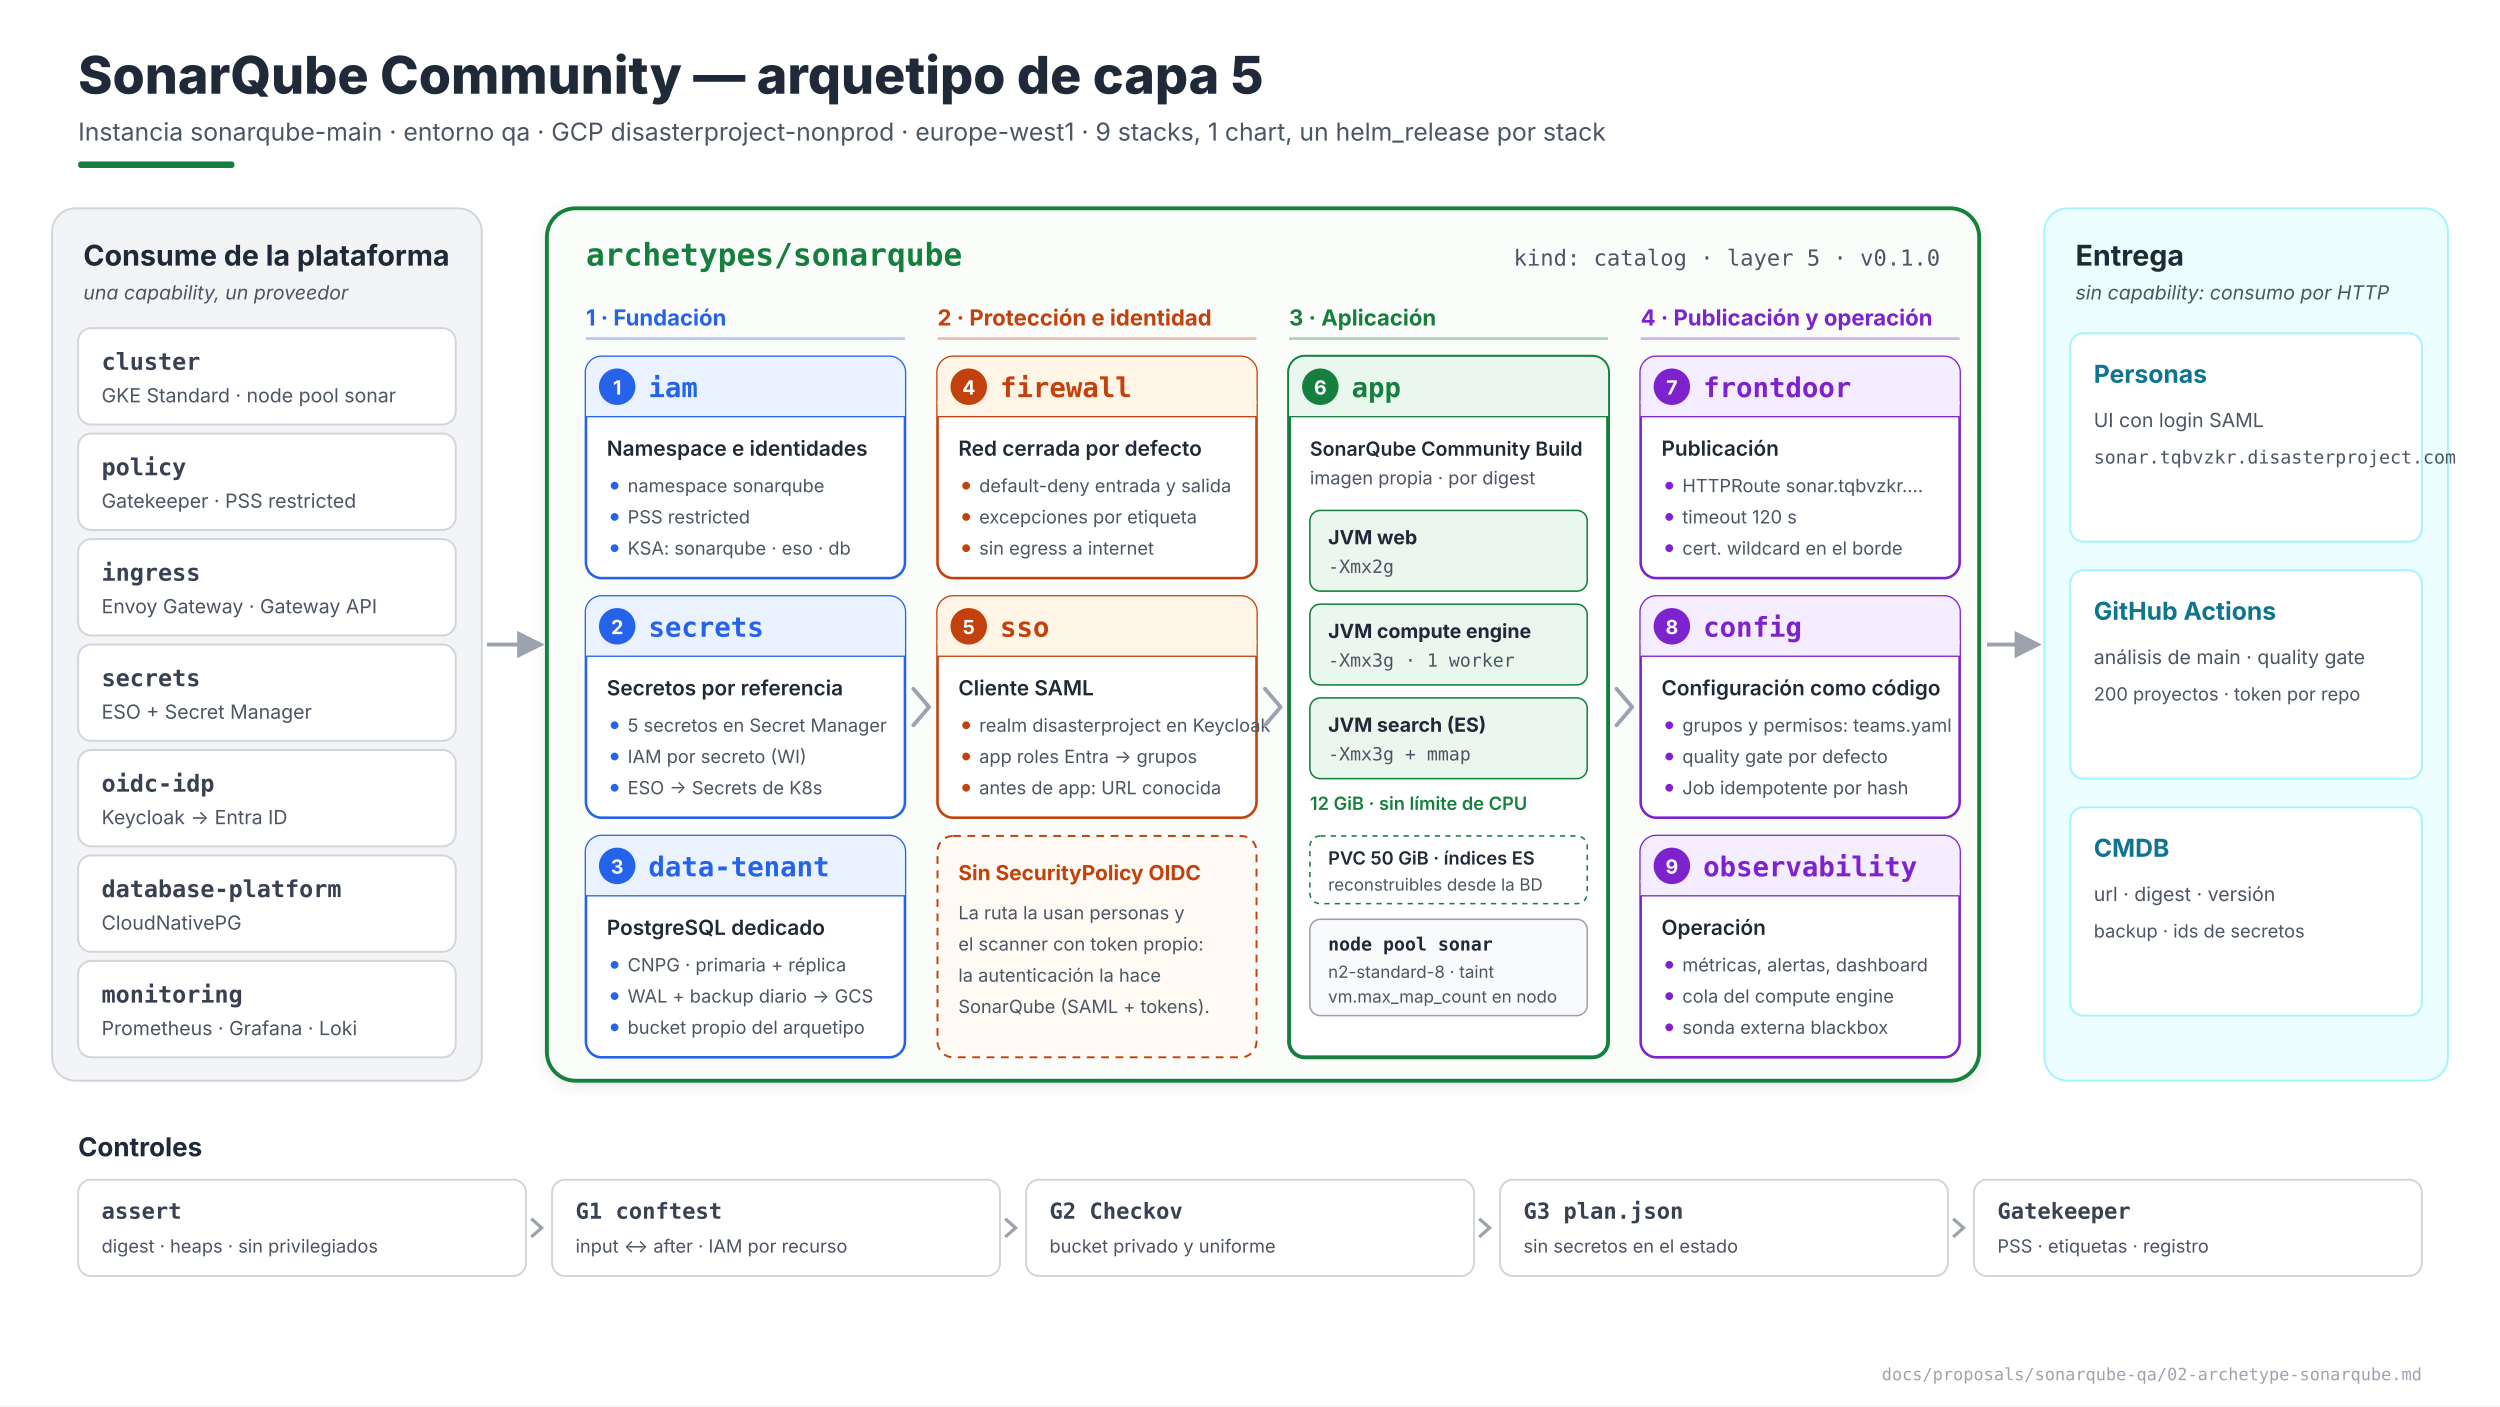
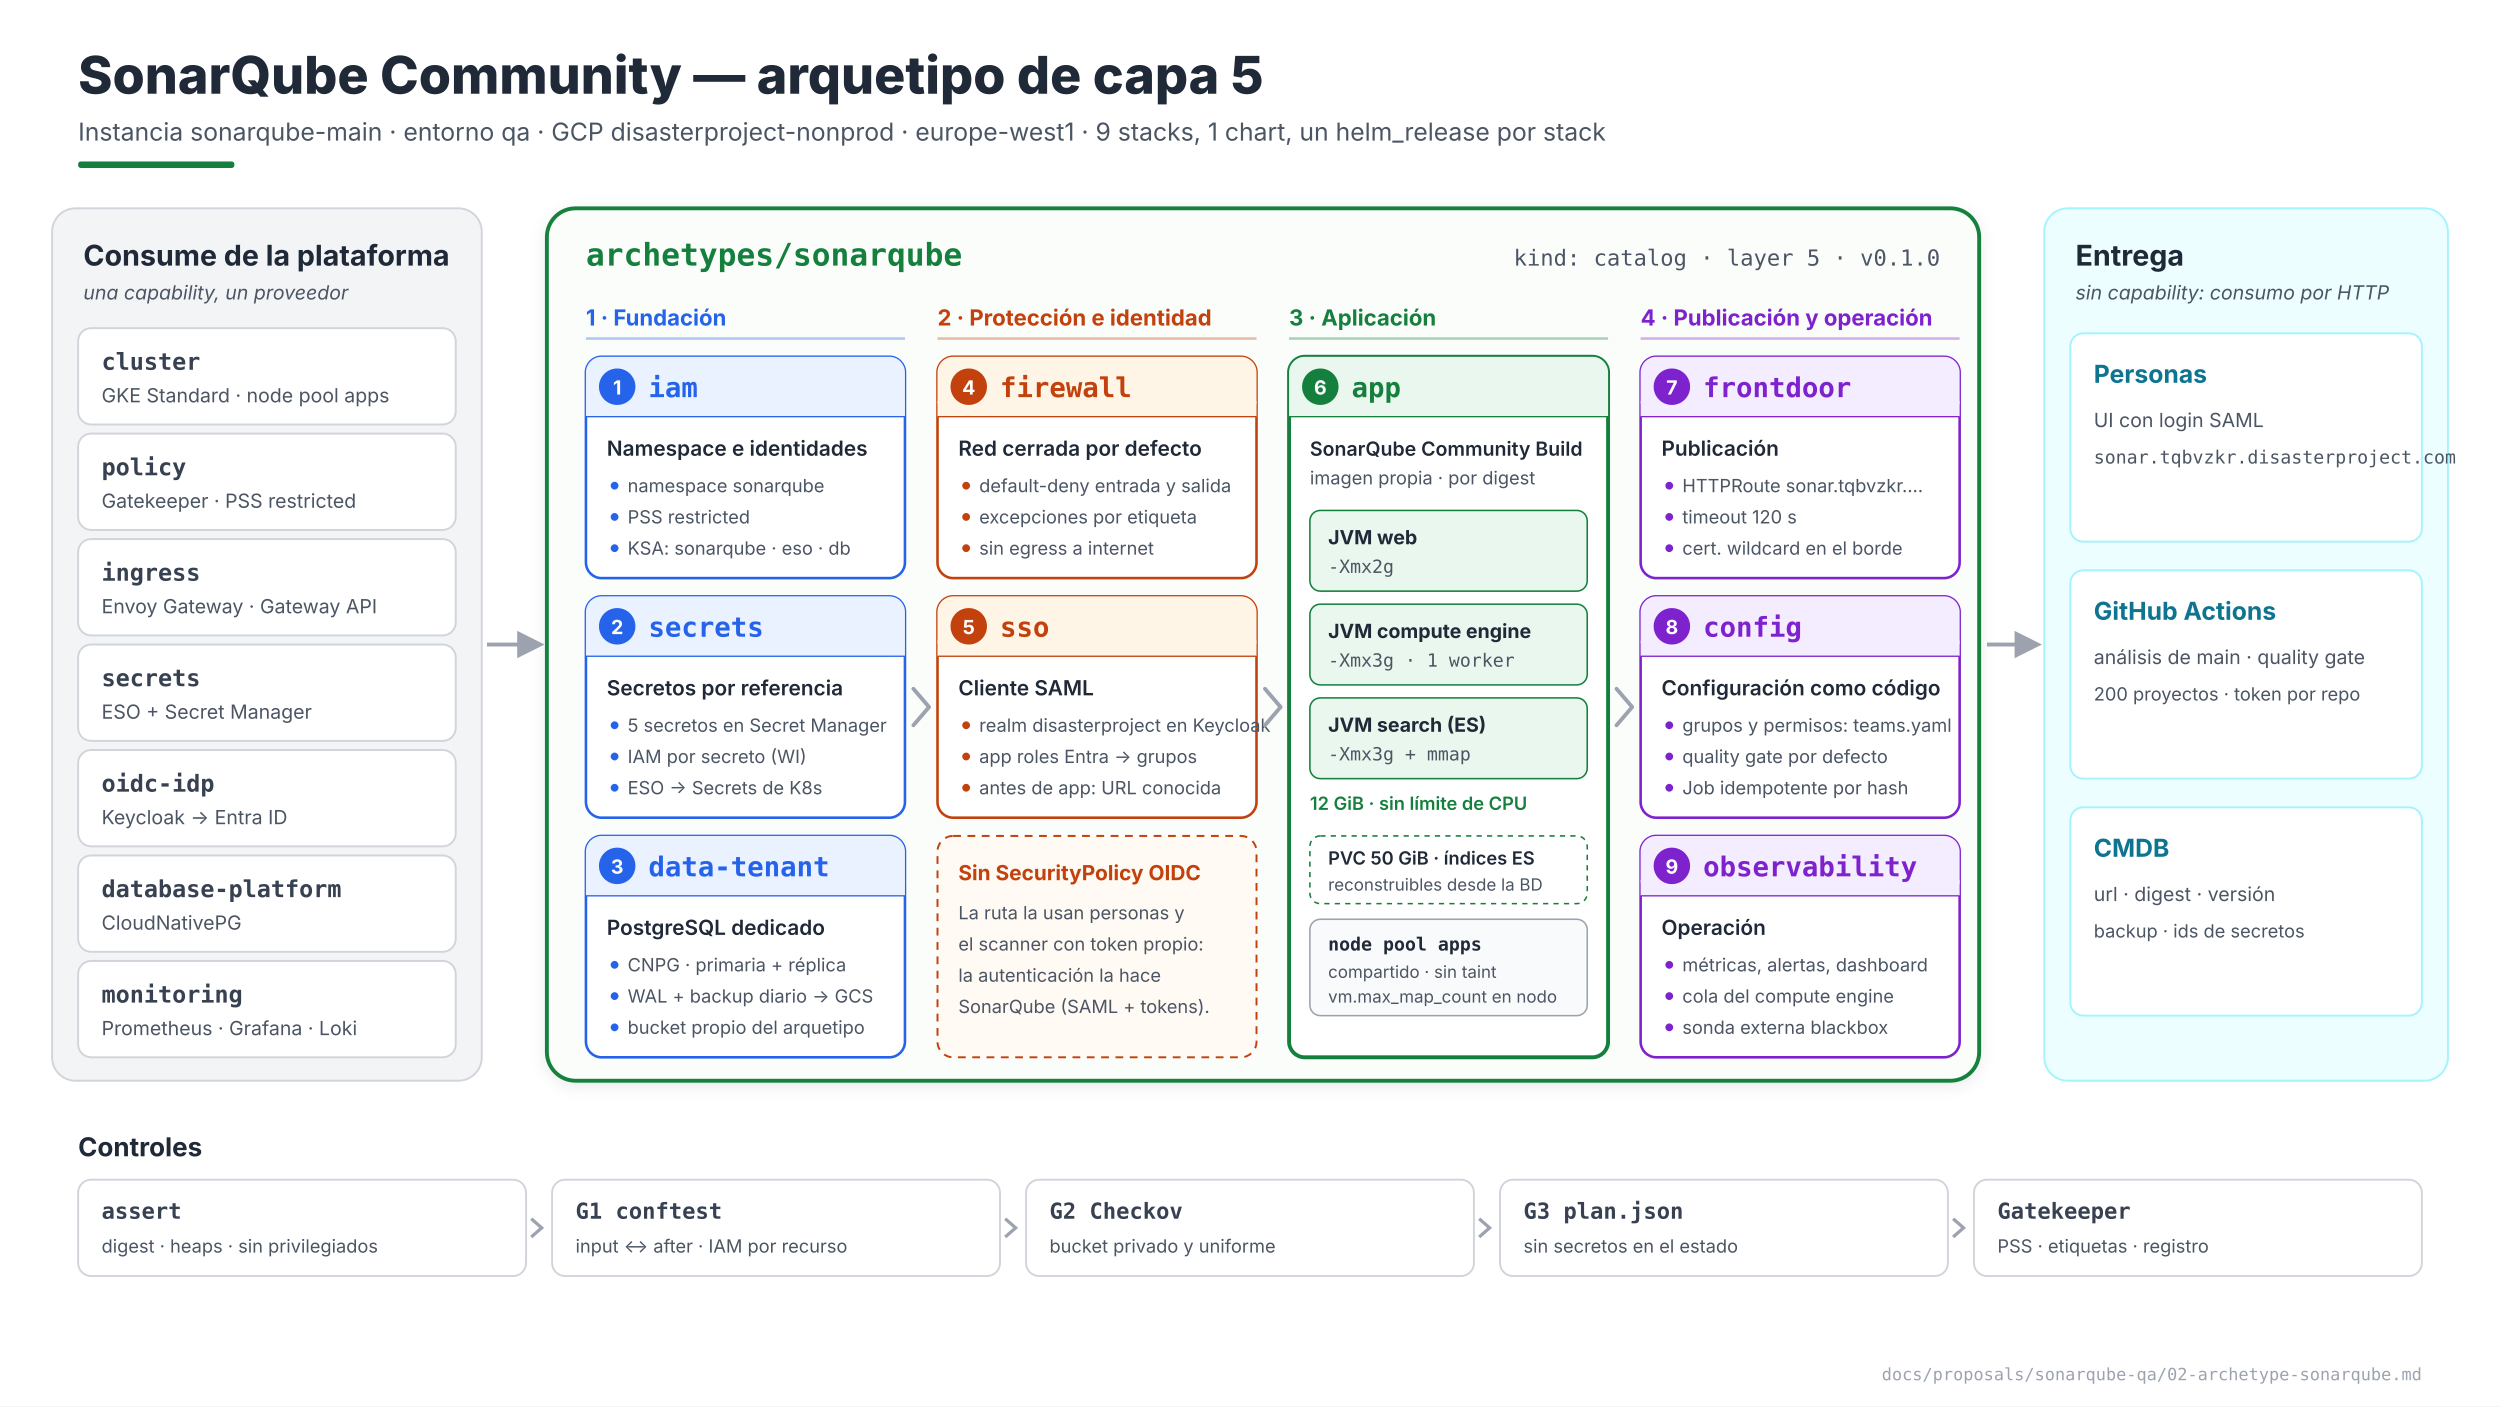
<svg xmlns="http://www.w3.org/2000/svg" viewBox="0 0 1920 1080" width="1920" height="1080" role="img" aria-label="Arquetipo sonarqube: bloques y stacks">
  <defs>
    <marker id="ah" viewBox="0 0 10 10" refX="8" refY="5" markerWidth="7" markerHeight="7" orient="auto-start-reverse">
      <path d="M0,0 L10,5 L0,10 z" fill="#9ca3af" />
    </marker>
    <filter id="sh" x="-5%" y="-5%" width="110%" height="115%">
      <feDropShadow dx="0" dy="3" stdDeviation="6" flood-color="#111827" flood-opacity="0.08" />
    </filter>
  </defs>
  <rect width="1920" height="1080" fill="#ffffff" />
  <text x="60" y="72" font-family="'Inter','Segoe UI','Helvetica Neue',Arial,sans-serif" font-size="40" font-weight="800" fill="#1f2937" text-anchor="start">SonarQube Community — arquetipo de capa 5</text>
  <text x="60" y="108" font-family="'Inter','Segoe UI','Helvetica Neue',Arial,sans-serif" font-size="19" font-weight="400" fill="#4b5563" text-anchor="start">Instancia sonarqube-main · entorno qa · GCP disasterproject-nonprod · europe-west1 · 9 stacks, 1 chart, un helm_release por stack</text>
  <rect x="60" y="124" width="120" height="5" rx="2" fill="#15803d" />
  <rect x="40" y="160" width="330" height="670" rx="18" fill="#f3f4f6" stroke="#d1d5db" stroke-width="1.5" />
  <text x="64" y="204" font-family="'Inter','Segoe UI','Helvetica Neue',Arial,sans-serif" font-size="22" font-weight="700" fill="#1f2937" text-anchor="start">Consume de la plataforma</text>
  <text x="64" y="230" font-family="'Inter','Segoe UI','Helvetica Neue',Arial,sans-serif" font-size="15" font-weight="400" fill="#4b5563" text-anchor="start" font-style="italic">una capability, un proveedor</text>
  <rect x="60" y="252" width="290" height="74" rx="10" fill="#ffffff" stroke="#d1d5db" stroke-width="1.5" />
  <text x="78" y="284" font-family="'JetBrains Mono','SFMono-Regular',Consolas,monospace" font-size="18" font-weight="700" fill="#374151" text-anchor="start">cluster</text>
-   <text x="78" y="309" font-family="'Inter','Segoe UI','Helvetica Neue',Arial,sans-serif" font-size="15" font-weight="400" fill="#4b5563" text-anchor="start">GKE Standard · node pool sonar</text>
+   <text x="78" y="309" font-family="'Inter','Segoe UI','Helvetica Neue',Arial,sans-serif" font-size="15" font-weight="400" fill="#4b5563" text-anchor="start">GKE Standard · node pool apps</text>
  <rect x="60" y="333" width="290" height="74" rx="10" fill="#ffffff" stroke="#d1d5db" stroke-width="1.5" />
  <text x="78" y="365" font-family="'JetBrains Mono','SFMono-Regular',Consolas,monospace" font-size="18" font-weight="700" fill="#374151" text-anchor="start">policy</text>
  <text x="78" y="390" font-family="'Inter','Segoe UI','Helvetica Neue',Arial,sans-serif" font-size="15" font-weight="400" fill="#4b5563" text-anchor="start">Gatekeeper · PSS restricted</text>
  <rect x="60" y="414" width="290" height="74" rx="10" fill="#ffffff" stroke="#d1d5db" stroke-width="1.5" />
  <text x="78" y="446" font-family="'JetBrains Mono','SFMono-Regular',Consolas,monospace" font-size="18" font-weight="700" fill="#374151" text-anchor="start">ingress</text>
  <text x="78" y="471" font-family="'Inter','Segoe UI','Helvetica Neue',Arial,sans-serif" font-size="15" font-weight="400" fill="#4b5563" text-anchor="start">Envoy Gateway · Gateway API</text>
  <rect x="60" y="495" width="290" height="74" rx="10" fill="#ffffff" stroke="#d1d5db" stroke-width="1.5" />
  <text x="78" y="527" font-family="'JetBrains Mono','SFMono-Regular',Consolas,monospace" font-size="18" font-weight="700" fill="#374151" text-anchor="start">secrets</text>
  <text x="78" y="552" font-family="'Inter','Segoe UI','Helvetica Neue',Arial,sans-serif" font-size="15" font-weight="400" fill="#4b5563" text-anchor="start">ESO + Secret Manager</text>
  <rect x="60" y="576" width="290" height="74" rx="10" fill="#ffffff" stroke="#d1d5db" stroke-width="1.5" />
  <text x="78" y="608" font-family="'JetBrains Mono','SFMono-Regular',Consolas,monospace" font-size="18" font-weight="700" fill="#374151" text-anchor="start">oidc-idp</text>
  <text x="78" y="633" font-family="'Inter','Segoe UI','Helvetica Neue',Arial,sans-serif" font-size="15" font-weight="400" fill="#4b5563" text-anchor="start">Keycloak → Entra ID</text>
  <rect x="60" y="657" width="290" height="74" rx="10" fill="#ffffff" stroke="#d1d5db" stroke-width="1.5" />
  <text x="78" y="689" font-family="'JetBrains Mono','SFMono-Regular',Consolas,monospace" font-size="18" font-weight="700" fill="#374151" text-anchor="start">database-platform</text>
  <text x="78" y="714" font-family="'Inter','Segoe UI','Helvetica Neue',Arial,sans-serif" font-size="15" font-weight="400" fill="#4b5563" text-anchor="start">CloudNativePG</text>
  <rect x="60" y="738" width="290" height="74" rx="10" fill="#ffffff" stroke="#d1d5db" stroke-width="1.5" />
  <text x="78" y="770" font-family="'JetBrains Mono','SFMono-Regular',Consolas,monospace" font-size="18" font-weight="700" fill="#374151" text-anchor="start">monitoring</text>
  <text x="78" y="795" font-family="'Inter','Segoe UI','Helvetica Neue',Arial,sans-serif" font-size="15" font-weight="400" fill="#4b5563" text-anchor="start">Prometheus · Grafana · Loki</text>
  <g filter="url(#sh)">
    <rect x="420" y="160" width="1100" height="670" rx="22" fill="#fbfdfb" stroke="#15803d" stroke-width="3" />
  </g>
  <text x="450" y="204" font-family="'JetBrains Mono','SFMono-Regular',Consolas,monospace" font-size="24" font-weight="800" fill="#15803d" text-anchor="start">archetypes/sonarqube</text>
  <text x="1490" y="204" font-family="'JetBrains Mono','SFMono-Regular',Consolas,monospace" font-size="17" font-weight="500" fill="#4b5563" text-anchor="end">kind: catalog · layer 5 · v0.1.0</text>
  <text x="450" y="250" font-family="'Inter','Segoe UI','Helvetica Neue',Arial,sans-serif" font-size="17" font-weight="700" fill="#2563eb" text-anchor="start">1 · Fundación</text>
  <line x1="450" y1="260" x2="695" y2="260" stroke="#2563eb" stroke-width="2" opacity="0.35" />
  <text x="720" y="250" font-family="'Inter','Segoe UI','Helvetica Neue',Arial,sans-serif" font-size="17" font-weight="700" fill="#c2410c" text-anchor="start">2 · Protección e identidad</text>
  <line x1="720" y1="260" x2="965" y2="260" stroke="#c2410c" stroke-width="2" opacity="0.35" />
  <text x="990" y="250" font-family="'Inter','Segoe UI','Helvetica Neue',Arial,sans-serif" font-size="17" font-weight="700" fill="#15803d" text-anchor="start">3 · Aplicación</text>
  <line x1="990" y1="260" x2="1235" y2="260" stroke="#15803d" stroke-width="2" opacity="0.35" />
  <text x="1260" y="250" font-family="'Inter','Segoe UI','Helvetica Neue',Arial,sans-serif" font-size="17" font-weight="700" fill="#7e22ce" text-anchor="start">4 · Publicación y operación</text>
  <line x1="1260" y1="260" x2="1505" y2="260" stroke="#7e22ce" stroke-width="2" opacity="0.35" />
  <rect x="450" y="274" width="245" height="170" rx="12" fill="#ffffff" stroke="#2563eb" stroke-width="2" />
  <rect x="450" y="274" width="245" height="46" rx="12" fill="#eaf1ff" />
  <rect x="450" y="308" width="245" height="12" fill="#eaf1ff" />
  <line x1="450" y1="320" x2="695" y2="320" stroke="#2563eb" stroke-width="1" />
  <circle cx="474" cy="297" r="14" fill="#2563eb" />
  <text x="474" y="303" font-family="'Inter','Segoe UI','Helvetica Neue',Arial,sans-serif" font-size="15" font-weight="700" fill="#ffffff" text-anchor="middle">1</text>
  <text x="498" y="305" font-family="'JetBrains Mono','SFMono-Regular',Consolas,monospace" font-size="21" font-weight="700" fill="#2563eb" text-anchor="start">iam</text>
  <text x="466" y="350" font-family="'Inter','Segoe UI','Helvetica Neue',Arial,sans-serif" font-size="16" font-weight="600" fill="#1f2937" text-anchor="start">Namespace e identidades</text>
  <circle cx="472" cy="373" r="3" fill="#2563eb" />
  <text x="482" y="378" font-family="'Inter','Segoe UI','Helvetica Neue',Arial,sans-serif" font-size="14" font-weight="400" fill="#4b5563" text-anchor="start">namespace sonarqube</text>
  <circle cx="472" cy="397" r="3" fill="#2563eb" />
  <text x="482" y="402" font-family="'Inter','Segoe UI','Helvetica Neue',Arial,sans-serif" font-size="14" font-weight="400" fill="#4b5563" text-anchor="start">PSS restricted</text>
  <circle cx="472" cy="421" r="3" fill="#2563eb" />
  <text x="482" y="426" font-family="'Inter','Segoe UI','Helvetica Neue',Arial,sans-serif" font-size="14" font-weight="400" fill="#4b5563" text-anchor="start">KSA: sonarqube · eso · db</text>
  <rect x="450" y="458" width="245" height="170" rx="12" fill="#ffffff" stroke="#2563eb" stroke-width="2" />
  <rect x="450" y="458" width="245" height="46" rx="12" fill="#eaf1ff" />
  <rect x="450" y="492" width="245" height="12" fill="#eaf1ff" />
  <line x1="450" y1="504" x2="695" y2="504" stroke="#2563eb" stroke-width="1" />
  <circle cx="474" cy="481" r="14" fill="#2563eb" />
  <text x="474" y="487" font-family="'Inter','Segoe UI','Helvetica Neue',Arial,sans-serif" font-size="15" font-weight="700" fill="#ffffff" text-anchor="middle">2</text>
  <text x="498" y="489" font-family="'JetBrains Mono','SFMono-Regular',Consolas,monospace" font-size="21" font-weight="700" fill="#2563eb" text-anchor="start">secrets</text>
  <text x="466" y="534" font-family="'Inter','Segoe UI','Helvetica Neue',Arial,sans-serif" font-size="16" font-weight="600" fill="#1f2937" text-anchor="start">Secretos por referencia</text>
  <circle cx="472" cy="557" r="3" fill="#2563eb" />
  <text x="482" y="562" font-family="'Inter','Segoe UI','Helvetica Neue',Arial,sans-serif" font-size="14" font-weight="400" fill="#4b5563" text-anchor="start">5 secretos en Secret Manager</text>
  <circle cx="472" cy="581" r="3" fill="#2563eb" />
  <text x="482" y="586" font-family="'Inter','Segoe UI','Helvetica Neue',Arial,sans-serif" font-size="14" font-weight="400" fill="#4b5563" text-anchor="start">IAM por secreto (WI)</text>
  <circle cx="472" cy="605" r="3" fill="#2563eb" />
  <text x="482" y="610" font-family="'Inter','Segoe UI','Helvetica Neue',Arial,sans-serif" font-size="14" font-weight="400" fill="#4b5563" text-anchor="start">ESO → Secrets de K8s</text>
  <rect x="450" y="642" width="245" height="170" rx="12" fill="#ffffff" stroke="#2563eb" stroke-width="2" />
  <rect x="450" y="642" width="245" height="46" rx="12" fill="#eaf1ff" />
  <rect x="450" y="676" width="245" height="12" fill="#eaf1ff" />
  <line x1="450" y1="688" x2="695" y2="688" stroke="#2563eb" stroke-width="1" />
  <circle cx="474" cy="665" r="14" fill="#2563eb" />
  <text x="474" y="671" font-family="'Inter','Segoe UI','Helvetica Neue',Arial,sans-serif" font-size="15" font-weight="700" fill="#ffffff" text-anchor="middle">3</text>
  <text x="498" y="673" font-family="'JetBrains Mono','SFMono-Regular',Consolas,monospace" font-size="21" font-weight="700" fill="#2563eb" text-anchor="start">data-tenant</text>
  <text x="466" y="718" font-family="'Inter','Segoe UI','Helvetica Neue',Arial,sans-serif" font-size="16" font-weight="600" fill="#1f2937" text-anchor="start">PostgreSQL dedicado</text>
  <circle cx="472" cy="741" r="3" fill="#2563eb" />
  <text x="482" y="746" font-family="'Inter','Segoe UI','Helvetica Neue',Arial,sans-serif" font-size="14" font-weight="400" fill="#4b5563" text-anchor="start">CNPG · primaria + réplica</text>
  <circle cx="472" cy="765" r="3" fill="#2563eb" />
  <text x="482" y="770" font-family="'Inter','Segoe UI','Helvetica Neue',Arial,sans-serif" font-size="14" font-weight="400" fill="#4b5563" text-anchor="start">WAL + backup diario → GCS</text>
  <circle cx="472" cy="789" r="3" fill="#2563eb" />
  <text x="482" y="794" font-family="'Inter','Segoe UI','Helvetica Neue',Arial,sans-serif" font-size="14" font-weight="400" fill="#4b5563" text-anchor="start">bucket propio del arquetipo</text>
  <rect x="720" y="274" width="245" height="170" rx="12" fill="#ffffff" stroke="#c2410c" stroke-width="2" />
  <rect x="720" y="274" width="245" height="46" rx="12" fill="#fff5e6" />
  <rect x="720" y="308" width="245" height="12" fill="#fff5e6" />
  <line x1="720" y1="320" x2="965" y2="320" stroke="#c2410c" stroke-width="1" />
  <circle cx="744" cy="297" r="14" fill="#c2410c" />
  <text x="744" y="303" font-family="'Inter','Segoe UI','Helvetica Neue',Arial,sans-serif" font-size="15" font-weight="700" fill="#ffffff" text-anchor="middle">4</text>
  <text x="768" y="305" font-family="'JetBrains Mono','SFMono-Regular',Consolas,monospace" font-size="21" font-weight="700" fill="#c2410c" text-anchor="start">firewall</text>
  <text x="736" y="350" font-family="'Inter','Segoe UI','Helvetica Neue',Arial,sans-serif" font-size="16" font-weight="600" fill="#1f2937" text-anchor="start">Red cerrada por defecto</text>
  <circle cx="742" cy="373" r="3" fill="#c2410c" />
  <text x="752" y="378" font-family="'Inter','Segoe UI','Helvetica Neue',Arial,sans-serif" font-size="14" font-weight="400" fill="#4b5563" text-anchor="start">default-deny entrada y salida</text>
  <circle cx="742" cy="397" r="3" fill="#c2410c" />
  <text x="752" y="402" font-family="'Inter','Segoe UI','Helvetica Neue',Arial,sans-serif" font-size="14" font-weight="400" fill="#4b5563" text-anchor="start">excepciones por etiqueta</text>
  <circle cx="742" cy="421" r="3" fill="#c2410c" />
  <text x="752" y="426" font-family="'Inter','Segoe UI','Helvetica Neue',Arial,sans-serif" font-size="14" font-weight="400" fill="#4b5563" text-anchor="start">sin egress a internet</text>
  <rect x="720" y="458" width="245" height="170" rx="12" fill="#ffffff" stroke="#c2410c" stroke-width="2" />
  <rect x="720" y="458" width="245" height="46" rx="12" fill="#fff5e6" />
  <rect x="720" y="492" width="245" height="12" fill="#fff5e6" />
  <line x1="720" y1="504" x2="965" y2="504" stroke="#c2410c" stroke-width="1" />
  <circle cx="744" cy="481" r="14" fill="#c2410c" />
  <text x="744" y="487" font-family="'Inter','Segoe UI','Helvetica Neue',Arial,sans-serif" font-size="15" font-weight="700" fill="#ffffff" text-anchor="middle">5</text>
  <text x="768" y="489" font-family="'JetBrains Mono','SFMono-Regular',Consolas,monospace" font-size="21" font-weight="700" fill="#c2410c" text-anchor="start">sso</text>
  <text x="736" y="534" font-family="'Inter','Segoe UI','Helvetica Neue',Arial,sans-serif" font-size="16" font-weight="600" fill="#1f2937" text-anchor="start">Cliente SAML</text>
  <circle cx="742" cy="557" r="3" fill="#c2410c" />
  <text x="752" y="562" font-family="'Inter','Segoe UI','Helvetica Neue',Arial,sans-serif" font-size="14" font-weight="400" fill="#4b5563" text-anchor="start">realm disasterproject en Keycloak</text>
  <circle cx="742" cy="581" r="3" fill="#c2410c" />
  <text x="752" y="586" font-family="'Inter','Segoe UI','Helvetica Neue',Arial,sans-serif" font-size="14" font-weight="400" fill="#4b5563" text-anchor="start">app roles Entra → grupos</text>
  <circle cx="742" cy="605" r="3" fill="#c2410c" />
  <text x="752" y="610" font-family="'Inter','Segoe UI','Helvetica Neue',Arial,sans-serif" font-size="14" font-weight="400" fill="#4b5563" text-anchor="start">antes de app: URL conocida</text>
  <rect x="720" y="642" width="245" height="170" rx="12" fill="#fffaf3" stroke="#c2410c" stroke-width="1.5" stroke-dasharray="6 5" />
  <text x="736" y="676" font-family="'Inter','Segoe UI','Helvetica Neue',Arial,sans-serif" font-size="16" font-weight="700" fill="#c2410c" text-anchor="start">Sin SecurityPolicy OIDC</text>
  <text x="736" y="706" font-family="'Inter','Segoe UI','Helvetica Neue',Arial,sans-serif" font-size="14" font-weight="400" fill="#4b5563" text-anchor="start">La ruta la usan personas y</text>
  <text x="736" y="730" font-family="'Inter','Segoe UI','Helvetica Neue',Arial,sans-serif" font-size="14" font-weight="400" fill="#4b5563" text-anchor="start">el scanner con token propio:</text>
  <text x="736" y="754" font-family="'Inter','Segoe UI','Helvetica Neue',Arial,sans-serif" font-size="14" font-weight="400" fill="#4b5563" text-anchor="start">la autenticación la hace</text>
  <text x="736" y="778" font-family="'Inter','Segoe UI','Helvetica Neue',Arial,sans-serif" font-size="14" font-weight="400" fill="#4b5563" text-anchor="start">SonarQube (SAML + tokens).</text>
  <rect x="990" y="274" width="245" height="538" rx="12" fill="#ffffff" stroke="#15803d" stroke-width="3" />
  <rect x="990" y="274" width="245" height="46" rx="12" fill="#e9f7ee" />
  <rect x="990" y="308" width="245" height="12" fill="#e9f7ee" />
  <line x1="990" y1="320" x2="1235" y2="320" stroke="#15803d" />
  <circle cx="1014" cy="297" r="14" fill="#15803d" />
  <text x="1014" y="303" font-family="'Inter','Segoe UI','Helvetica Neue',Arial,sans-serif" font-size="15" font-weight="700" fill="#ffffff" text-anchor="middle">6</text>
  <text x="1038" y="305" font-family="'JetBrains Mono','SFMono-Regular',Consolas,monospace" font-size="21" font-weight="700" fill="#15803d" text-anchor="start">app</text>
  <text x="1006" y="350" font-family="'Inter','Segoe UI','Helvetica Neue',Arial,sans-serif" font-size="15" font-weight="600" fill="#1f2937" text-anchor="start">SonarQube Community Build</text>
  <text x="1006" y="372" font-family="'Inter','Segoe UI','Helvetica Neue',Arial,sans-serif" font-size="14" font-weight="400" fill="#4b5563" text-anchor="start">imagen propia · por digest</text>
  <rect x="1006" y="392" width="213" height="62" rx="8" fill="#e9f7ee" stroke="#15803d" stroke-width="1.2" />
  <text x="1020" y="418" font-family="'Inter','Segoe UI','Helvetica Neue',Arial,sans-serif" font-size="15" font-weight="700" fill="#1f2937" text-anchor="start">JVM web</text>
  <text x="1020" y="440" font-family="'JetBrains Mono','SFMono-Regular',Consolas,monospace" font-size="14" font-weight="400" fill="#4b5563" text-anchor="start">-Xmx2g</text>
  <rect x="1006" y="464" width="213" height="62" rx="8" fill="#e9f7ee" stroke="#15803d" stroke-width="1.2" />
  <text x="1020" y="490" font-family="'Inter','Segoe UI','Helvetica Neue',Arial,sans-serif" font-size="15" font-weight="700" fill="#1f2937" text-anchor="start">JVM compute engine</text>
  <text x="1020" y="512" font-family="'JetBrains Mono','SFMono-Regular',Consolas,monospace" font-size="14" font-weight="400" fill="#4b5563" text-anchor="start">-Xmx3g · 1 worker</text>
  <rect x="1006" y="536" width="213" height="62" rx="8" fill="#e9f7ee" stroke="#15803d" stroke-width="1.2" />
  <text x="1020" y="562" font-family="'Inter','Segoe UI','Helvetica Neue',Arial,sans-serif" font-size="15" font-weight="700" fill="#1f2937" text-anchor="start">JVM search (ES)</text>
  <text x="1020" y="584" font-family="'JetBrains Mono','SFMono-Regular',Consolas,monospace" font-size="14" font-weight="400" fill="#4b5563" text-anchor="start">-Xmx3g + mmap</text>
  <text x="1006" y="622" font-family="'Inter','Segoe UI','Helvetica Neue',Arial,sans-serif" font-size="14" font-weight="600" fill="#15803d" text-anchor="start">12 GiB · sin límite de CPU</text>
  <rect x="1006" y="642" width="213" height="52" rx="8" fill="#ffffff" stroke="#15803d" stroke-width="1.2" stroke-dasharray="4 4" />
  <text x="1020" y="664" font-family="'Inter','Segoe UI','Helvetica Neue',Arial,sans-serif" font-size="14" font-weight="600" fill="#1f2937" text-anchor="start">PVC 50 GiB · índices ES</text>
  <text x="1020" y="684" font-family="'Inter','Segoe UI','Helvetica Neue',Arial,sans-serif" font-size="13" font-weight="400" fill="#4b5563" text-anchor="start">reconstruibles desde la BD</text>
  <rect x="1006" y="706" width="213" height="74" rx="8" fill="#f9fafb" stroke="#9ca3af" stroke-width="1.2" />
-   <text x="1020" y="730" font-family="'JetBrains Mono','SFMono-Regular',Consolas,monospace" font-size="14" font-weight="700" fill="#1f2937" text-anchor="start">node pool sonar</text>
-   <text x="1020" y="751" font-family="'Inter','Segoe UI','Helvetica Neue',Arial,sans-serif" font-size="13" font-weight="400" fill="#4b5563" text-anchor="start">n2-standard-8 · taint</text>
+   <text x="1020" y="730" font-family="'JetBrains Mono','SFMono-Regular',Consolas,monospace" font-size="14" font-weight="700" fill="#1f2937" text-anchor="start">node pool apps</text>
+   <text x="1020" y="751" font-family="'Inter','Segoe UI','Helvetica Neue',Arial,sans-serif" font-size="13" font-weight="400" fill="#4b5563" text-anchor="start">compartido · sin taint</text>
  <text x="1020" y="770" font-family="'Inter','Segoe UI','Helvetica Neue',Arial,sans-serif" font-size="13" font-weight="400" fill="#4b5563" text-anchor="start">vm.max_map_count en nodo</text>
  <rect x="1260" y="274" width="245" height="170" rx="12" fill="#ffffff" stroke="#7e22ce" stroke-width="2" />
  <rect x="1260" y="274" width="245" height="46" rx="12" fill="#f4ecff" />
  <rect x="1260" y="308" width="245" height="12" fill="#f4ecff" />
  <line x1="1260" y1="320" x2="1505" y2="320" stroke="#7e22ce" stroke-width="1" />
  <circle cx="1284" cy="297" r="14" fill="#7e22ce" />
  <text x="1284" y="303" font-family="'Inter','Segoe UI','Helvetica Neue',Arial,sans-serif" font-size="15" font-weight="700" fill="#ffffff" text-anchor="middle">7</text>
  <text x="1308" y="305" font-family="'JetBrains Mono','SFMono-Regular',Consolas,monospace" font-size="21" font-weight="700" fill="#7e22ce" text-anchor="start">frontdoor</text>
  <text x="1276" y="350" font-family="'Inter','Segoe UI','Helvetica Neue',Arial,sans-serif" font-size="16" font-weight="600" fill="#1f2937" text-anchor="start">Publicación</text>
  <circle cx="1282" cy="373" r="3" fill="#7e22ce" />
  <text x="1292" y="378" font-family="'Inter','Segoe UI','Helvetica Neue',Arial,sans-serif" font-size="14" font-weight="400" fill="#4b5563" text-anchor="start">HTTPRoute sonar.tqbvzkr.…</text>
  <circle cx="1282" cy="397" r="3" fill="#7e22ce" />
  <text x="1292" y="402" font-family="'Inter','Segoe UI','Helvetica Neue',Arial,sans-serif" font-size="14" font-weight="400" fill="#4b5563" text-anchor="start">timeout 120 s</text>
  <circle cx="1282" cy="421" r="3" fill="#7e22ce" />
  <text x="1292" y="426" font-family="'Inter','Segoe UI','Helvetica Neue',Arial,sans-serif" font-size="14" font-weight="400" fill="#4b5563" text-anchor="start">cert. wildcard en el borde</text>
  <rect x="1260" y="458" width="245" height="170" rx="12" fill="#ffffff" stroke="#7e22ce" stroke-width="2" />
  <rect x="1260" y="458" width="245" height="46" rx="12" fill="#f4ecff" />
  <rect x="1260" y="492" width="245" height="12" fill="#f4ecff" />
  <line x1="1260" y1="504" x2="1505" y2="504" stroke="#7e22ce" stroke-width="1" />
  <circle cx="1284" cy="481" r="14" fill="#7e22ce" />
  <text x="1284" y="487" font-family="'Inter','Segoe UI','Helvetica Neue',Arial,sans-serif" font-size="15" font-weight="700" fill="#ffffff" text-anchor="middle">8</text>
  <text x="1308" y="489" font-family="'JetBrains Mono','SFMono-Regular',Consolas,monospace" font-size="21" font-weight="700" fill="#7e22ce" text-anchor="start">config</text>
  <text x="1276" y="534" font-family="'Inter','Segoe UI','Helvetica Neue',Arial,sans-serif" font-size="16" font-weight="600" fill="#1f2937" text-anchor="start">Configuración como código</text>
  <circle cx="1282" cy="557" r="3" fill="#7e22ce" />
  <text x="1292" y="562" font-family="'Inter','Segoe UI','Helvetica Neue',Arial,sans-serif" font-size="14" font-weight="400" fill="#4b5563" text-anchor="start">grupos y permisos: teams.yaml</text>
  <circle cx="1282" cy="581" r="3" fill="#7e22ce" />
  <text x="1292" y="586" font-family="'Inter','Segoe UI','Helvetica Neue',Arial,sans-serif" font-size="14" font-weight="400" fill="#4b5563" text-anchor="start">quality gate por defecto</text>
  <circle cx="1282" cy="605" r="3" fill="#7e22ce" />
  <text x="1292" y="610" font-family="'Inter','Segoe UI','Helvetica Neue',Arial,sans-serif" font-size="14" font-weight="400" fill="#4b5563" text-anchor="start">Job idempotente por hash</text>
  <rect x="1260" y="642" width="245" height="170" rx="12" fill="#ffffff" stroke="#7e22ce" stroke-width="2" />
  <rect x="1260" y="642" width="245" height="46" rx="12" fill="#f4ecff" />
  <rect x="1260" y="676" width="245" height="12" fill="#f4ecff" />
  <line x1="1260" y1="688" x2="1505" y2="688" stroke="#7e22ce" stroke-width="1" />
  <circle cx="1284" cy="665" r="14" fill="#7e22ce" />
  <text x="1284" y="671" font-family="'Inter','Segoe UI','Helvetica Neue',Arial,sans-serif" font-size="15" font-weight="700" fill="#ffffff" text-anchor="middle">9</text>
  <text x="1308" y="673" font-family="'JetBrains Mono','SFMono-Regular',Consolas,monospace" font-size="21" font-weight="700" fill="#7e22ce" text-anchor="start">observability</text>
  <text x="1276" y="718" font-family="'Inter','Segoe UI','Helvetica Neue',Arial,sans-serif" font-size="16" font-weight="600" fill="#1f2937" text-anchor="start">Operación</text>
  <circle cx="1282" cy="741" r="3" fill="#7e22ce" />
  <text x="1292" y="746" font-family="'Inter','Segoe UI','Helvetica Neue',Arial,sans-serif" font-size="14" font-weight="400" fill="#4b5563" text-anchor="start">métricas, alertas, dashboard</text>
  <circle cx="1282" cy="765" r="3" fill="#7e22ce" />
  <text x="1292" y="770" font-family="'Inter','Segoe UI','Helvetica Neue',Arial,sans-serif" font-size="14" font-weight="400" fill="#4b5563" text-anchor="start">cola del compute engine</text>
  <circle cx="1282" cy="789" r="3" fill="#7e22ce" />
  <text x="1292" y="794" font-family="'Inter','Segoe UI','Helvetica Neue',Arial,sans-serif" font-size="14" font-weight="400" fill="#4b5563" text-anchor="start">sonda externa blackbox</text>
  <path d="M701.5,529.0 L713.5,543.0 L701.5,557.0" fill="none" stroke="#9ca3af" stroke-width="3" stroke-linecap="round" stroke-linejoin="round" />
  <path d="M971.5,529.0 L983.5,543.0 L971.5,557.0" fill="none" stroke="#9ca3af" stroke-width="3" stroke-linecap="round" stroke-linejoin="round" />
  <path d="M1241.5,529.0 L1253.5,543.0 L1241.5,557.0" fill="none" stroke="#9ca3af" stroke-width="3" stroke-linecap="round" stroke-linejoin="round" />
  <line x1="374" y1="495.0" x2="414" y2="495.0" stroke="#9ca3af" stroke-width="3" marker-end="url(#ah)" />
  <rect x="1570" y="160" width="310" height="670" rx="18" fill="#ecfeff" stroke="#a5f3fc" stroke-width="1.5" />
  <text x="1594" y="204" font-family="'Inter','Segoe UI','Helvetica Neue',Arial,sans-serif" font-size="22" font-weight="700" fill="#1f2937" text-anchor="start">Entrega</text>
  <text x="1594" y="230" font-family="'Inter','Segoe UI','Helvetica Neue',Arial,sans-serif" font-size="15" font-weight="400" fill="#4b5563" text-anchor="start" font-style="italic">sin capability: consumo por HTTP</text>
  <rect x="1590" y="256" width="270" height="160" rx="10" fill="#ffffff" stroke="#a5f3fc" stroke-width="1.5" />
  <text x="1608" y="294" font-family="'Inter','Segoe UI','Helvetica Neue',Arial,sans-serif" font-size="19" font-weight="700" fill="#0e7490" text-anchor="start">Personas</text>
  <text x="1608" y="328" font-family="'Inter','Segoe UI','Helvetica Neue',Arial,sans-serif" font-size="15" font-weight="400" fill="#4b5563" text-anchor="start">UI con login SAML</text>
  <text x="1608" y="356" font-family="'JetBrains Mono','SFMono-Regular',Consolas,monospace" font-size="14" font-weight="400" fill="#4b5563" text-anchor="start">sonar.tqbvzkr.disasterproject.com</text>
  <rect x="1590" y="438" width="270" height="160" rx="10" fill="#ffffff" stroke="#a5f3fc" stroke-width="1.5" />
  <text x="1608" y="476" font-family="'Inter','Segoe UI','Helvetica Neue',Arial,sans-serif" font-size="19" font-weight="700" fill="#0e7490" text-anchor="start">GitHub Actions</text>
  <text x="1608" y="510" font-family="'Inter','Segoe UI','Helvetica Neue',Arial,sans-serif" font-size="15" font-weight="400" fill="#4b5563" text-anchor="start">análisis de main · quality gate</text>
  <text x="1608" y="538" font-family="'Inter','Segoe UI','Helvetica Neue',Arial,sans-serif" font-size="14" font-weight="400" fill="#4b5563" text-anchor="start">200 proyectos · token por repo</text>
  <rect x="1590" y="620" width="270" height="160" rx="10" fill="#ffffff" stroke="#a5f3fc" stroke-width="1.5" />
  <text x="1608" y="658" font-family="'Inter','Segoe UI','Helvetica Neue',Arial,sans-serif" font-size="19" font-weight="700" fill="#0e7490" text-anchor="start">CMDB</text>
  <text x="1608" y="692" font-family="'Inter','Segoe UI','Helvetica Neue',Arial,sans-serif" font-size="15" font-weight="400" fill="#4b5563" text-anchor="start">url · digest · versión</text>
  <text x="1608" y="720" font-family="'Inter','Segoe UI','Helvetica Neue',Arial,sans-serif" font-size="14" font-weight="400" fill="#4b5563" text-anchor="start">backup · ids de secretos</text>
  <line x1="1526" y1="495.0" x2="1564" y2="495.0" stroke="#9ca3af" stroke-width="3" marker-end="url(#ah)" />
  <text x="60" y="888" font-family="'Inter','Segoe UI','Helvetica Neue',Arial,sans-serif" font-size="20" font-weight="700" fill="#1f2937" text-anchor="start">Controles</text>
  <rect x="60" y="906" width="344" height="74" rx="10" fill="#ffffff" stroke="#d1d5db" stroke-width="1.5" />
  <text x="78" y="936" font-family="'JetBrains Mono','SFMono-Regular',Consolas,monospace" font-size="17" font-weight="700" fill="#374151" text-anchor="start">assert</text>
  <text x="78" y="962" font-family="'Inter','Segoe UI','Helvetica Neue',Arial,sans-serif" font-size="14" font-weight="400" fill="#4b5563" text-anchor="start">digest · heaps · sin privilegiados</text>
  <path d="M408,936 l8,7 l-8,7" fill="none" stroke="#9ca3af" stroke-width="2.5" />
  <rect x="424" y="906" width="344" height="74" rx="10" fill="#ffffff" stroke="#d1d5db" stroke-width="1.5" />
  <text x="442" y="936" font-family="'JetBrains Mono','SFMono-Regular',Consolas,monospace" font-size="17" font-weight="700" fill="#374151" text-anchor="start">G1 conftest</text>
  <text x="442" y="962" font-family="'Inter','Segoe UI','Helvetica Neue',Arial,sans-serif" font-size="14" font-weight="400" fill="#4b5563" text-anchor="start">input ↔ after · IAM por recurso</text>
  <path d="M772,936 l8,7 l-8,7" fill="none" stroke="#9ca3af" stroke-width="2.5" />
  <rect x="788" y="906" width="344" height="74" rx="10" fill="#ffffff" stroke="#d1d5db" stroke-width="1.5" />
  <text x="806" y="936" font-family="'JetBrains Mono','SFMono-Regular',Consolas,monospace" font-size="17" font-weight="700" fill="#374151" text-anchor="start">G2 Checkov</text>
  <text x="806" y="962" font-family="'Inter','Segoe UI','Helvetica Neue',Arial,sans-serif" font-size="14" font-weight="400" fill="#4b5563" text-anchor="start">bucket privado y uniforme</text>
  <path d="M1136,936 l8,7 l-8,7" fill="none" stroke="#9ca3af" stroke-width="2.5" />
  <rect x="1152" y="906" width="344" height="74" rx="10" fill="#ffffff" stroke="#d1d5db" stroke-width="1.5" />
  <text x="1170" y="936" font-family="'JetBrains Mono','SFMono-Regular',Consolas,monospace" font-size="17" font-weight="700" fill="#374151" text-anchor="start">G3 plan.json</text>
  <text x="1170" y="962" font-family="'Inter','Segoe UI','Helvetica Neue',Arial,sans-serif" font-size="14" font-weight="400" fill="#4b5563" text-anchor="start">sin secretos en el estado</text>
  <path d="M1500,936 l8,7 l-8,7" fill="none" stroke="#9ca3af" stroke-width="2.5" />
  <rect x="1516" y="906" width="344" height="74" rx="10" fill="#ffffff" stroke="#d1d5db" stroke-width="1.5" />
  <text x="1534" y="936" font-family="'JetBrains Mono','SFMono-Regular',Consolas,monospace" font-size="17" font-weight="700" fill="#374151" text-anchor="start">Gatekeeper</text>
  <text x="1534" y="962" font-family="'Inter','Segoe UI','Helvetica Neue',Arial,sans-serif" font-size="14" font-weight="400" fill="#4b5563" text-anchor="start">PSS · etiquetas · registro</text>
  <text x="1860" y="1060" font-family="'JetBrains Mono','SFMono-Regular',Consolas,monospace" font-size="13" font-weight="400" fill="#9ca3af" text-anchor="end">docs/proposals/sonarqube-qa/02-archetype-sonarqube.md</text>
</svg>
